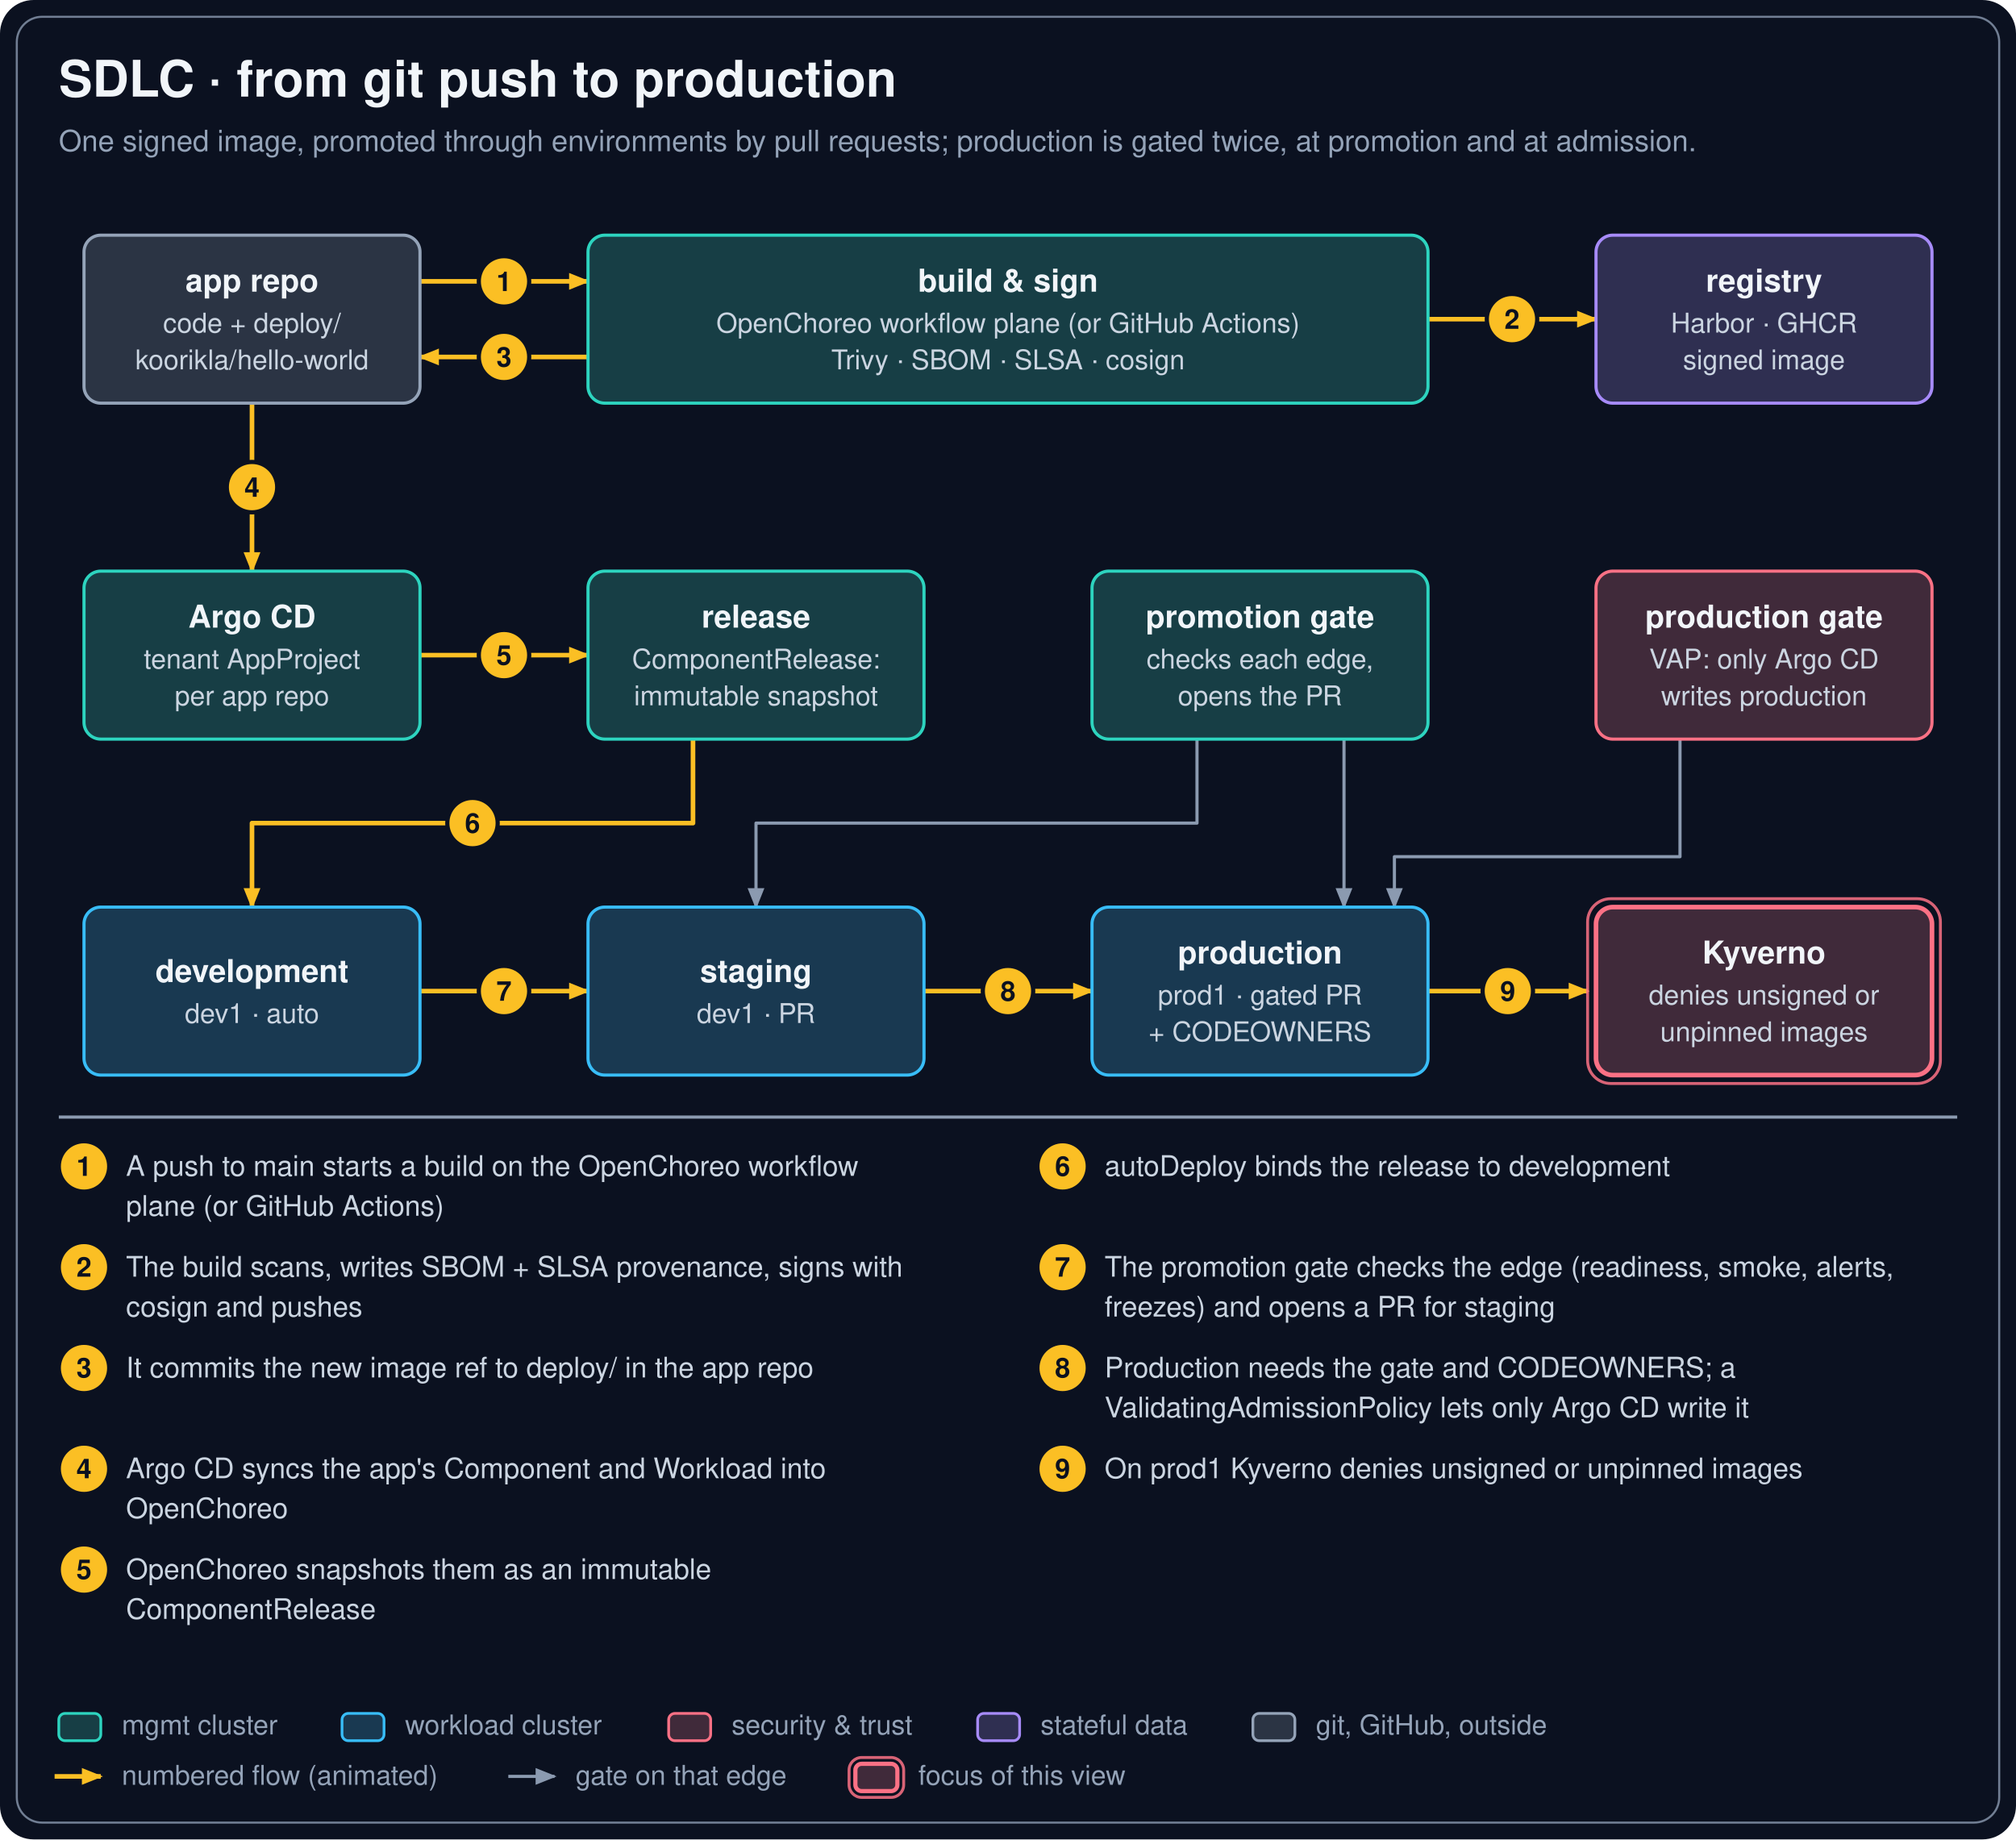
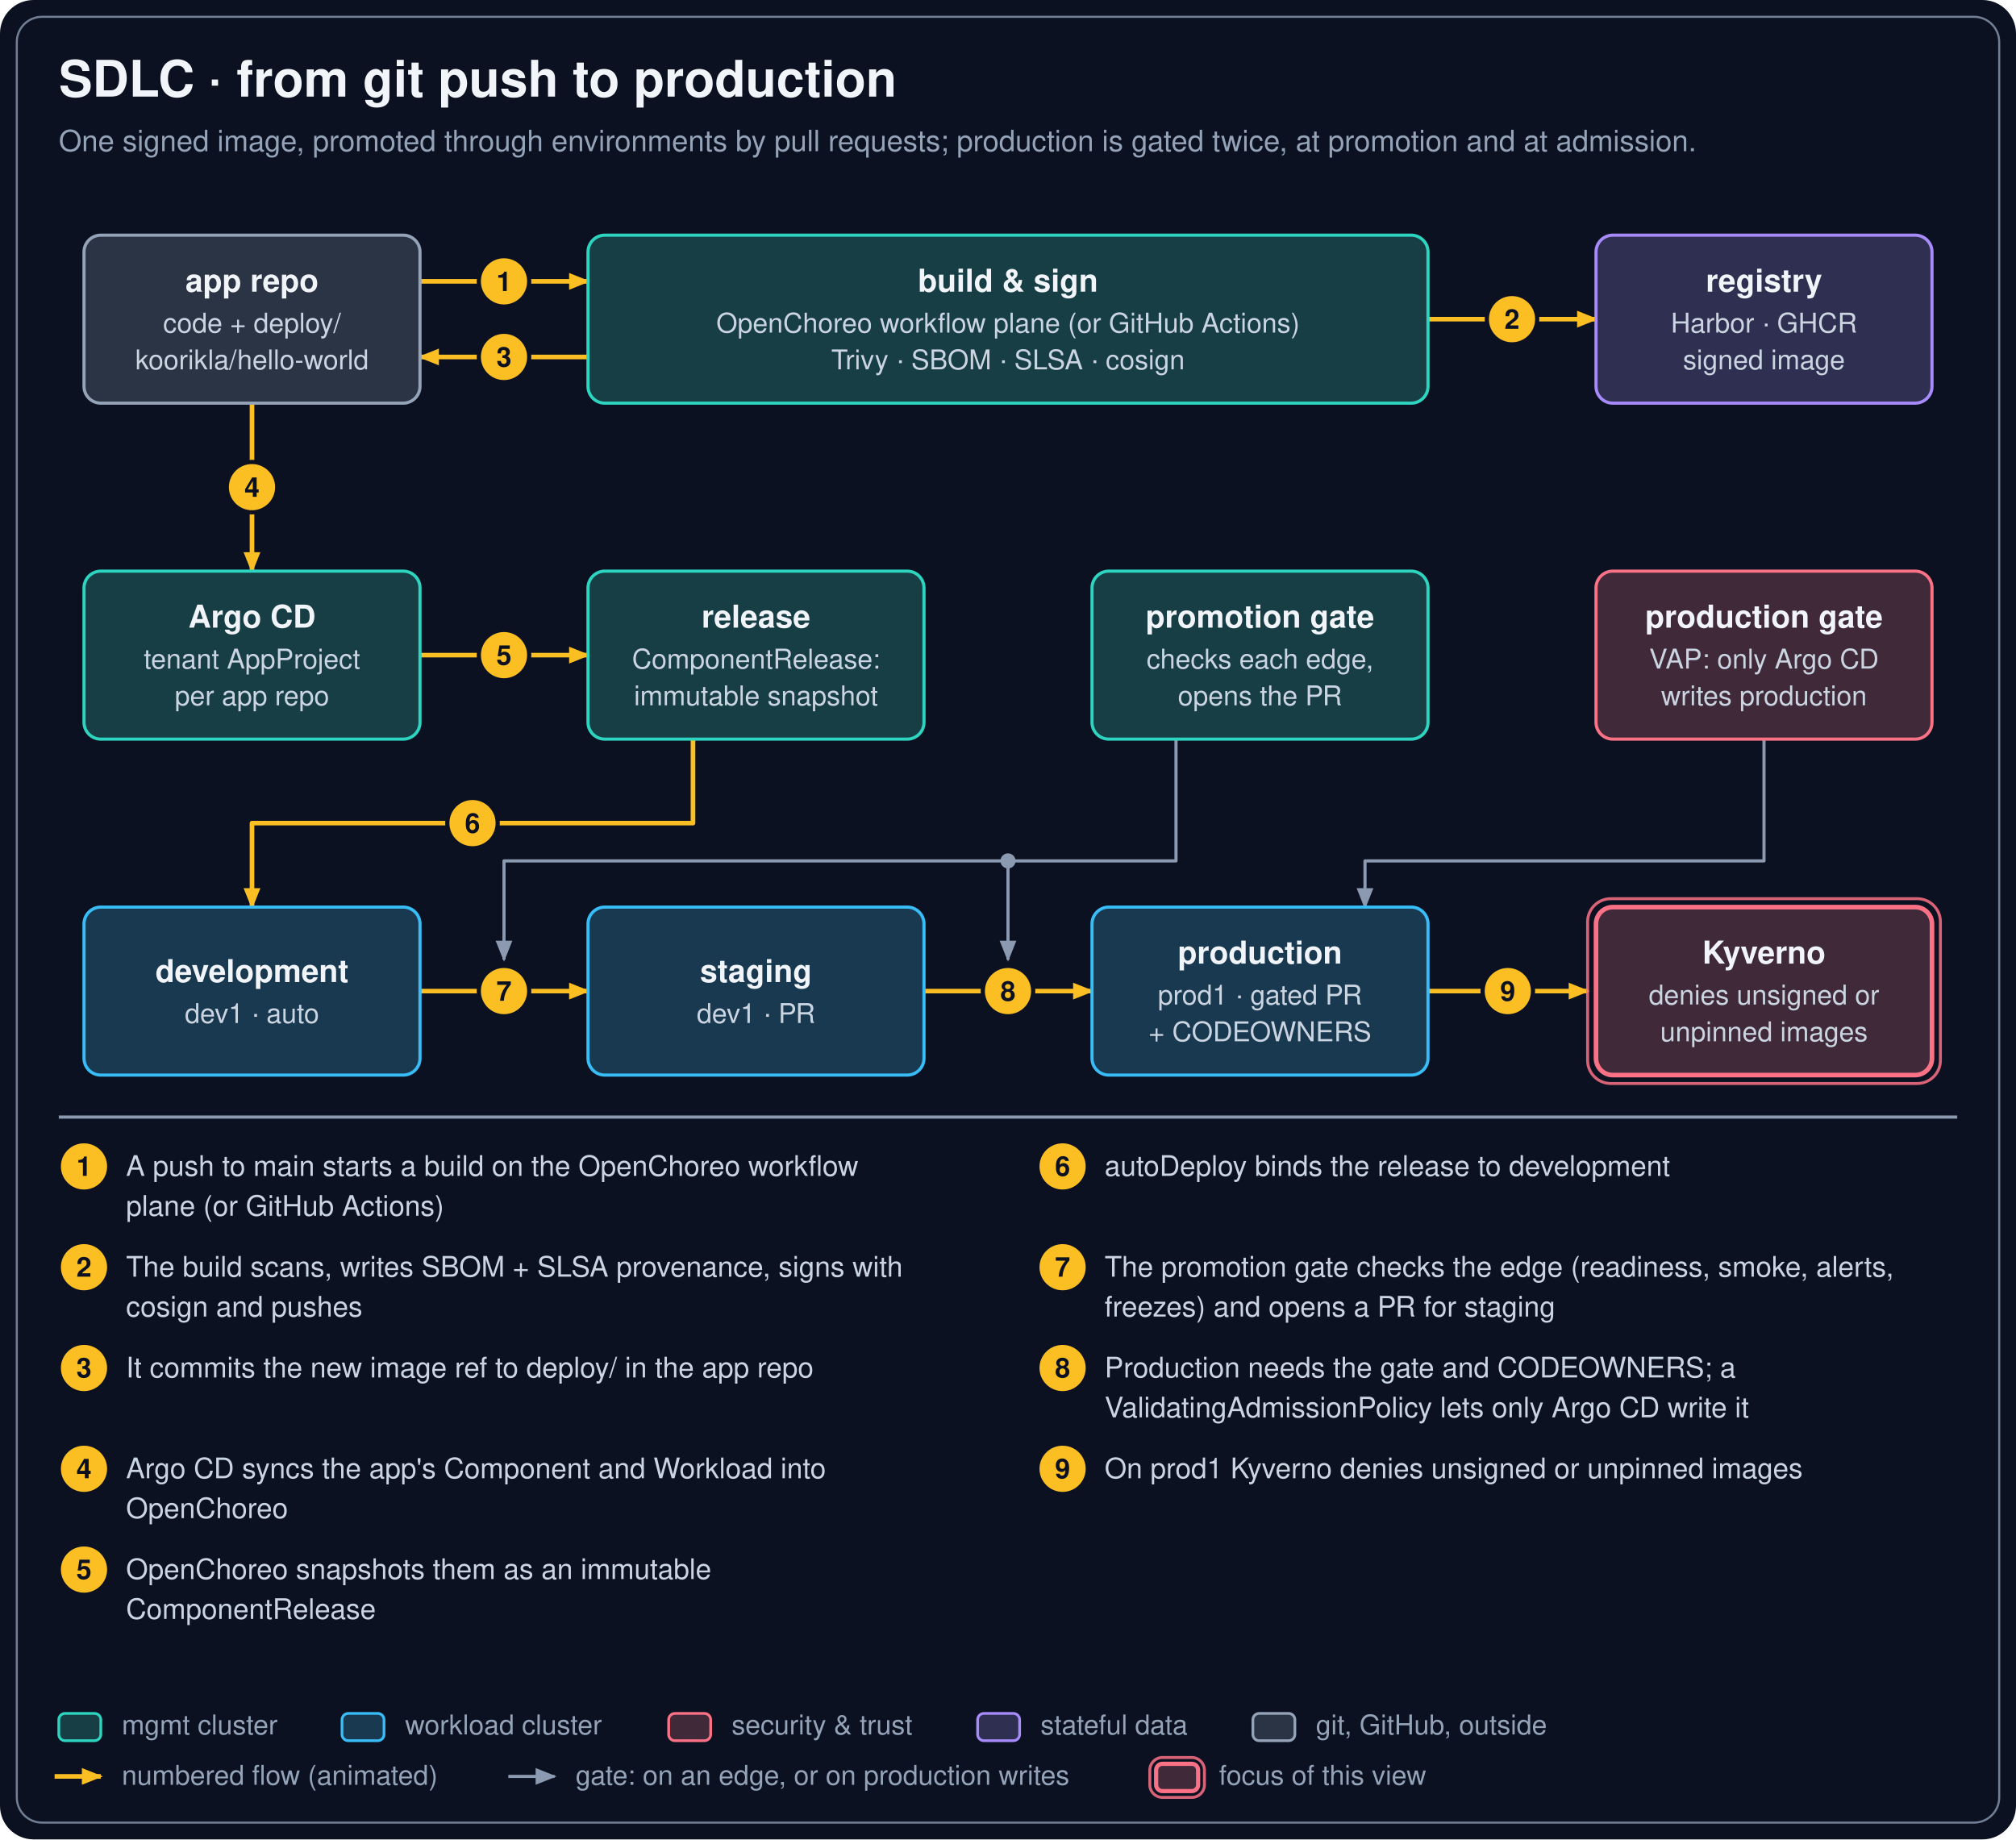
<svg xmlns="http://www.w3.org/2000/svg" width="960" height="876" viewBox="0 0 960 876" role="img" aria-label="SDLC · from git push to production">
  <style>.s{font-family:'Segoe UI','Helvetica Neue',Helvetica,Arial,'Liberation Sans',sans-serif}.m{font-family:'JetBrains Mono',SFMono-Regular,Menlo,Consolas,'Liberation Mono',monospace}.fx{fill:none;stroke-width:3.2;stroke-linecap:round;stroke-dasharray:4 10;opacity:0;animation:fxdash .9s linear infinite,fxseq 12.40s linear infinite both}@keyframes fxdash{to{stroke-dashoffset:-14}}@keyframes fxseq{0%{opacity:0}3%{opacity:1}21.3%{opacity:1}26.3%{opacity:0}100%{opacity:0}}@media (prefers-reduced-motion:reduce){.fx{animation:none;opacity:0}}</style>
  <defs>
    <marker id="ah8b9ab0" markerWidth="10" markerHeight="8" refX="9" refY="4" orient="auto" markerUnits="userSpaceOnUse">
      <path d="M0,0 L10,4 L0,8 z" fill="#8b9ab0" />
    </marker>
    <marker id="ahfbbf24" markerWidth="10" markerHeight="8" refX="9" refY="4" orient="auto" markerUnits="userSpaceOnUse">
      <path d="M0,0 L10,4 L0,8 z" fill="#fbbf24" />
    </marker>
  </defs>
  <rect width="960" height="876" rx="16" fill="#0b1120" />
  <rect x="8" y="8" width="944" height="860" rx="12" fill="none" stroke="#8b9ab0" stroke-opacity=".8" />
  <path d="M 200.0 134.0 L 280.0 134.0" fill="none" stroke="#fbbf24" stroke-width="2.2" stroke-linejoin="round" marker-end="url(#ahfbbf24)" />
  <path d="M 680.0 152.0 L 760.0 152.0" fill="none" stroke="#fbbf24" stroke-width="2.2" stroke-linejoin="round" marker-end="url(#ahfbbf24)" />
  <path d="M 280.0 170.0 L 200.0 170.0" fill="none" stroke="#fbbf24" stroke-width="2.2" stroke-linejoin="round" marker-end="url(#ahfbbf24)" />
  <path d="M 120.0 192.0 L 120.0 272.0" fill="none" stroke="#fbbf24" stroke-width="2.2" stroke-linejoin="round" marker-end="url(#ahfbbf24)" />
  <path d="M 200.0 312.0 L 280.0 312.0" fill="none" stroke="#fbbf24" stroke-width="2.2" stroke-linejoin="round" marker-end="url(#ahfbbf24)" />
  <path d="M 330.0 352.0 L 330.0 392.0 L 120.0 392.0 L 120.0 432.0" fill="none" stroke="#fbbf24" stroke-width="2.2" stroke-linejoin="round" marker-end="url(#ahfbbf24)" />
  <path d="M 200.0 472.0 L 280.0 472.0" fill="none" stroke="#fbbf24" stroke-width="2.2" stroke-linejoin="round" marker-end="url(#ahfbbf24)" />
  <path d="M 440.0 472.0 L 520.0 472.0" fill="none" stroke="#fbbf24" stroke-width="2.2" stroke-linejoin="round" marker-end="url(#ahfbbf24)" />
  <path d="M 680.0 472.0 L 756.0 472.0" fill="none" stroke="#fbbf24" stroke-width="2.2" stroke-linejoin="round" marker-end="url(#ahfbbf24)" />
-   <path d="M 570.0 352.0 L 570.0 392.0 L 360.0 392.0 L 360.0 432.0" fill="none" stroke="#8b9ab0" stroke-width="1.5" stroke-linejoin="round" marker-end="url(#ah8b9ab0)" />
-   <path d="M 640.0 352.0 L 640.0 432.0" fill="none" stroke="#8b9ab0" stroke-width="1.5" stroke-linejoin="round" marker-end="url(#ah8b9ab0)" />
-   <path d="M 800.0 352.0 L 800.0 408.0 L 664.0 408.0 L 664.0 432.0" fill="none" stroke="#8b9ab0" stroke-width="1.5" stroke-linejoin="round" marker-end="url(#ah8b9ab0)" />
+   <path d="M 560.0 352.0 L 560.0 410.0 L 240.0 410.0 L 240.0 457.0" fill="none" stroke="#8b9ab0" stroke-width="1.5" stroke-linejoin="round" marker-end="url(#ah8b9ab0)" />
+   <path d="M 480.0 410.0 L 480.0 457.0" fill="none" stroke="#8b9ab0" stroke-width="1.5" stroke-linejoin="round" marker-end="url(#ah8b9ab0)" />
+   <path d="M 840.0 352.0 L 840.0 410.0 L 650.0 410.0 L 650.0 432.0" fill="none" stroke="#8b9ab0" stroke-width="1.5" stroke-linejoin="round" marker-end="url(#ah8b9ab0)" />
  <path class="fx" d="M 200.0 134.0 L 280.0 134.0" stroke="#fde5a7" style="animation-delay:0s,0.00s" />
  <path class="fx" d="M 680.0 152.0 L 760.0 152.0" stroke="#fde5a7" style="animation-delay:0s,1.10s" />
  <path class="fx" d="M 280.0 170.0 L 200.0 170.0" stroke="#fde5a7" style="animation-delay:0s,2.20s" />
  <path class="fx" d="M 120.0 192.0 L 120.0 272.0" stroke="#fde5a7" style="animation-delay:0s,3.30s" />
  <path class="fx" d="M 200.0 312.0 L 280.0 312.0" stroke="#fde5a7" style="animation-delay:0s,4.40s" />
  <path class="fx" d="M 330.0 352.0 L 330.0 392.0 L 120.0 392.0 L 120.0 432.0" stroke="#fde5a7" style="animation-delay:0s,5.50s" />
  <path class="fx" d="M 200.0 472.0 L 280.0 472.0" stroke="#fde5a7" style="animation-delay:0s,6.60s" />
  <path class="fx" d="M 440.0 472.0 L 520.0 472.0" stroke="#fde5a7" style="animation-delay:0s,7.70s" />
  <path class="fx" d="M 680.0 472.0 L 756.0 472.0" stroke="#fde5a7" style="animation-delay:0s,8.80s" />
  <rect x="40" y="112" width="160" height="80" rx="8" fill="#2b3444" stroke="#94a3b8" stroke-width="1.5" />
  <text class="s" x="120.0" y="138.9" font-size="15" fill="#f1f5f9" font-weight="600" text-anchor="middle">app repo</text>
  <text class="s" x="120.0" y="158.4" font-size="13" fill="#cbd5e1" text-anchor="middle">code + deploy/</text>
  <text class="s" x="120.0" y="175.9" font-size="13" fill="#cbd5e1" text-anchor="middle">koorikla/hello-world</text>
  <rect x="280" y="112" width="400" height="80" rx="8" fill="#173e45" stroke="#2dd4bf" stroke-width="1.5" />
  <text class="s" x="480.0" y="138.9" font-size="15" fill="#f1f5f9" font-weight="600" text-anchor="middle">build &amp; sign</text>
  <text class="s" x="480.0" y="158.4" font-size="13" fill="#cbd5e1" text-anchor="middle">OpenChoreo workflow plane (or GitHub Actions)</text>
  <text class="s" x="480.0" y="175.9" font-size="13" fill="#cbd5e1" text-anchor="middle">Trivy · SBOM · SLSA · cosign</text>
  <rect x="760" y="112" width="160" height="80" rx="8" fill="#2f2f51" stroke="#a78bfa" stroke-width="1.5" />
  <text class="s" x="840.0" y="138.9" font-size="15" fill="#f1f5f9" font-weight="600" text-anchor="middle">registry</text>
  <text class="s" x="840.0" y="158.4" font-size="13" fill="#cbd5e1" text-anchor="middle">Harbor · GHCR</text>
  <text class="s" x="840.0" y="175.9" font-size="13" fill="#cbd5e1" text-anchor="middle">signed image</text>
  <rect x="40" y="272" width="160" height="80" rx="8" fill="#173e45" stroke="#2dd4bf" stroke-width="1.5" />
  <text class="s" x="120.0" y="298.9" font-size="15" fill="#f1f5f9" font-weight="600" text-anchor="middle">Argo CD</text>
  <text class="s" x="120.0" y="318.4" font-size="13" fill="#cbd5e1" text-anchor="middle">tenant AppProject</text>
  <text class="s" x="120.0" y="335.9" font-size="13" fill="#cbd5e1" text-anchor="middle">per app repo</text>
  <rect x="280" y="272" width="160" height="80" rx="8" fill="#173e45" stroke="#2dd4bf" stroke-width="1.5" />
  <text class="s" x="360.0" y="298.9" font-size="15" fill="#f1f5f9" font-weight="600" text-anchor="middle">release</text>
  <text class="s" x="360.0" y="318.4" font-size="13" fill="#cbd5e1" text-anchor="middle">ComponentRelease:</text>
  <text class="s" x="360.0" y="335.9" font-size="13" fill="#cbd5e1" text-anchor="middle">immutable snapshot</text>
  <rect x="520" y="272" width="160" height="80" rx="8" fill="#173e45" stroke="#2dd4bf" stroke-width="1.5" />
  <text class="s" x="600.0" y="298.9" font-size="15" fill="#f1f5f9" font-weight="600" text-anchor="middle">promotion gate</text>
  <text class="s" x="600.0" y="318.4" font-size="13" fill="#cbd5e1" text-anchor="middle">checks each edge,</text>
  <text class="s" x="600.0" y="335.9" font-size="13" fill="#cbd5e1" text-anchor="middle">opens the PR</text>
  <rect x="760" y="272" width="160" height="80" rx="8" fill="#402a3a" stroke="#fb7185" stroke-width="1.5" />
  <text class="s" x="840.0" y="298.9" font-size="15" fill="#f1f5f9" font-weight="600" text-anchor="middle">production gate</text>
  <text class="s" x="840.0" y="318.4" font-size="13" fill="#cbd5e1" text-anchor="middle">VAP: only Argo CD</text>
  <text class="s" x="840.0" y="335.9" font-size="13" fill="#cbd5e1" text-anchor="middle">writes production</text>
  <rect x="40" y="432" width="160" height="80" rx="8" fill="#193951" stroke="#38bdf8" stroke-width="1.5" />
  <text class="s" x="120.0" y="467.7" font-size="15" fill="#f1f5f9" font-weight="600" text-anchor="middle">development</text>
  <text class="s" x="120.0" y="487.2" font-size="13" fill="#cbd5e1" text-anchor="middle">dev1 · auto</text>
  <rect x="280" y="432" width="160" height="80" rx="8" fill="#193951" stroke="#38bdf8" stroke-width="1.5" />
  <text class="s" x="360.0" y="467.7" font-size="15" fill="#f1f5f9" font-weight="600" text-anchor="middle">staging</text>
  <text class="s" x="360.0" y="487.2" font-size="13" fill="#cbd5e1" text-anchor="middle">dev1 · PR</text>
  <rect x="520" y="432" width="160" height="80" rx="8" fill="#193951" stroke="#38bdf8" stroke-width="1.5" />
  <text class="s" x="600.0" y="458.9" font-size="15" fill="#f1f5f9" font-weight="600" text-anchor="middle">production</text>
  <text class="s" x="600.0" y="478.4" font-size="13" fill="#cbd5e1" text-anchor="middle">prod1 · gated PR</text>
  <text class="s" x="600.0" y="495.9" font-size="13" fill="#cbd5e1" text-anchor="middle">+ CODEOWNERS</text>
  <rect x="756" y="428" width="168" height="88" rx="11" fill="none" stroke="#fb7185" stroke-opacity=".85" stroke-width="1.4" />
  <rect x="760" y="432" width="160" height="80" rx="8" fill="#402a3a" stroke="#fb7185" stroke-width="2.2" />
  <text class="s" x="840.0" y="458.9" font-size="15" fill="#f1f5f9" font-weight="600" text-anchor="middle">Kyverno</text>
  <text class="s" x="840.0" y="478.4" font-size="13" fill="#cbd5e1" text-anchor="middle">denies unsigned or</text>
  <text class="s" x="840.0" y="495.9" font-size="13" fill="#cbd5e1" text-anchor="middle">unpinned images</text>
  <text class="s" x="28.0" y="46.0" font-size="24" fill="#f1f5f9" font-weight="700">SDLC · from git push to production</text>
  <text class="s" x="28.0" y="72.0" font-size="14" fill="#94a3b8">One signed image, promoted through environments by pull requests; production is gated twice, at promotion and at admission.</text>
  <circle cx="240.0" cy="134.0" r="12" fill="#fbbf24" stroke="#0b1120" stroke-width="2" />
  <text class="s" x="240.0" y="138.6" font-size="13" font-weight="700" fill="#0b1120" text-anchor="middle">1</text>
  <circle cx="720.0" cy="152.0" r="12" fill="#fbbf24" stroke="#0b1120" stroke-width="2" />
  <text class="s" x="720.0" y="156.6" font-size="13" font-weight="700" fill="#0b1120" text-anchor="middle">2</text>
  <circle cx="240.0" cy="170.0" r="12" fill="#fbbf24" stroke="#0b1120" stroke-width="2" />
  <text class="s" x="240.0" y="174.6" font-size="13" font-weight="700" fill="#0b1120" text-anchor="middle">3</text>
  <circle cx="120.0" cy="232.0" r="12" fill="#fbbf24" stroke="#0b1120" stroke-width="2" />
  <text class="s" x="120.0" y="236.6" font-size="13" font-weight="700" fill="#0b1120" text-anchor="middle">4</text>
  <circle cx="240.0" cy="312.0" r="12" fill="#fbbf24" stroke="#0b1120" stroke-width="2" />
  <text class="s" x="240.0" y="316.6" font-size="13" font-weight="700" fill="#0b1120" text-anchor="middle">5</text>
  <circle cx="225.0" cy="392.0" r="12" fill="#fbbf24" stroke="#0b1120" stroke-width="2" />
  <text class="s" x="225.0" y="396.6" font-size="13" font-weight="700" fill="#0b1120" text-anchor="middle">6</text>
  <circle cx="240.0" cy="472.0" r="12" fill="#fbbf24" stroke="#0b1120" stroke-width="2" />
  <text class="s" x="240.0" y="476.6" font-size="13" font-weight="700" fill="#0b1120" text-anchor="middle">7</text>
  <circle cx="480.0" cy="472.0" r="12" fill="#fbbf24" stroke="#0b1120" stroke-width="2" />
  <text class="s" x="480.0" y="476.6" font-size="13" font-weight="700" fill="#0b1120" text-anchor="middle">8</text>
  <circle cx="718.0" cy="472.0" r="12" fill="#fbbf24" stroke="#0b1120" stroke-width="2" />
  <text class="s" x="718.0" y="476.6" font-size="13" font-weight="700" fill="#0b1120" text-anchor="middle">9</text>
+   <circle cx="480.0" cy="410.0" r="3.6" fill="#8b9ab0" />
  <line x1="28" y1="532" x2="932" y2="532" stroke="#8b9ab0" stroke-width="1.5" />
  <circle cx="40.0" cy="555.5" r="11" fill="#fbbf24" />
  <text class="s" x="40.0" y="560" font-size="13" font-weight="700" fill="#0b1120" text-anchor="middle">1</text>
  <text class="s" x="60.0" y="560.0" font-size="13.5" fill="#cbd5e1">A push to main starts a build on the OpenChoreo workflow</text>
  <text class="s" x="60.0" y="579.0" font-size="13.5" fill="#cbd5e1">plane (or GitHub Actions)</text>
  <circle cx="506.0" cy="555.5" r="11" fill="#fbbf24" />
  <text class="s" x="506.0" y="560" font-size="13" font-weight="700" fill="#0b1120" text-anchor="middle">6</text>
  <text class="s" x="526.0" y="560.0" font-size="13.5" fill="#cbd5e1">autoDeploy binds the release to development</text>
  <circle cx="40.0" cy="603.5" r="11" fill="#fbbf24" />
  <text class="s" x="40.0" y="608" font-size="13" font-weight="700" fill="#0b1120" text-anchor="middle">2</text>
  <text class="s" x="60.0" y="608.0" font-size="13.5" fill="#cbd5e1">The build scans, writes SBOM + SLSA provenance, signs with</text>
  <text class="s" x="60.0" y="627.0" font-size="13.5" fill="#cbd5e1">cosign and pushes</text>
  <circle cx="506.0" cy="603.5" r="11" fill="#fbbf24" />
  <text class="s" x="506.0" y="608" font-size="13" font-weight="700" fill="#0b1120" text-anchor="middle">7</text>
  <text class="s" x="526.0" y="608.0" font-size="13.5" fill="#cbd5e1">The promotion gate checks the edge (readiness, smoke, alerts,</text>
  <text class="s" x="526.0" y="627.0" font-size="13.5" fill="#cbd5e1">freezes) and opens a PR for staging</text>
  <circle cx="40.0" cy="651.5" r="11" fill="#fbbf24" />
  <text class="s" x="40.0" y="656" font-size="13" font-weight="700" fill="#0b1120" text-anchor="middle">3</text>
  <text class="s" x="60.0" y="656.0" font-size="13.5" fill="#cbd5e1">It commits the new image ref to deploy/ in the app repo</text>
  <circle cx="506.0" cy="651.5" r="11" fill="#fbbf24" />
  <text class="s" x="506.0" y="656" font-size="13" font-weight="700" fill="#0b1120" text-anchor="middle">8</text>
  <text class="s" x="526.0" y="656.0" font-size="13.5" fill="#cbd5e1">Production needs the gate and CODEOWNERS; a</text>
  <text class="s" x="526.0" y="675.0" font-size="13.5" fill="#cbd5e1">ValidatingAdmissionPolicy lets only Argo CD write it</text>
  <circle cx="40.0" cy="699.5" r="11" fill="#fbbf24" />
  <text class="s" x="40.0" y="704" font-size="13" font-weight="700" fill="#0b1120" text-anchor="middle">4</text>
  <text class="s" x="60.0" y="704.0" font-size="13.5" fill="#cbd5e1">Argo CD syncs the app's Component and Workload into</text>
  <text class="s" x="60.0" y="723.0" font-size="13.5" fill="#cbd5e1">OpenChoreo</text>
  <circle cx="506.0" cy="699.5" r="11" fill="#fbbf24" />
  <text class="s" x="506.0" y="704" font-size="13" font-weight="700" fill="#0b1120" text-anchor="middle">9</text>
  <text class="s" x="526.0" y="704.0" font-size="13.5" fill="#cbd5e1">On prod1 Kyverno denies unsigned or unpinned images</text>
  <circle cx="40.0" cy="747.5" r="11" fill="#fbbf24" />
  <text class="s" x="40.0" y="752" font-size="13" font-weight="700" fill="#0b1120" text-anchor="middle">5</text>
  <text class="s" x="60.0" y="752.0" font-size="13.5" fill="#cbd5e1">OpenChoreo snapshots them as an immutable</text>
  <text class="s" x="60.0" y="771.0" font-size="13.5" fill="#cbd5e1">ComponentRelease</text>
  <rect x="28" y="816" width="20" height="13" rx="3" fill="#173e45" stroke="#2dd4bf" stroke-width="1.3" />
  <text class="s" x="58.0" y="826.0" font-size="13" fill="#94a3b8">mgmt cluster</text>
  <rect x="162.863" y="816" width="20" height="13" rx="3" fill="#193951" stroke="#38bdf8" stroke-width="1.3" />
  <text class="s" x="192.9" y="826.0" font-size="13" fill="#94a3b8">workload cluster</text>
  <rect x="318.41" y="816" width="20" height="13" rx="3" fill="#402a3a" stroke="#fb7185" stroke-width="1.3" />
  <text class="s" x="348.4" y="826.0" font-size="13" fill="#94a3b8">security &amp; trust</text>
  <rect x="465.537" y="816" width="20" height="13" rx="3" fill="#2f2f51" stroke="#a78bfa" stroke-width="1.3" />
  <text class="s" x="495.5" y="826.0" font-size="13" fill="#94a3b8">stateful data</text>
  <rect x="596.61" y="816" width="20" height="13" rx="3" fill="#2b3444" stroke="#94a3b8" stroke-width="1.3" />
  <text class="s" x="626.6" y="826.0" font-size="13" fill="#94a3b8">git, GitHub, outside</text>
  <path d="M 26 846 L 48 846" stroke="#fbbf24" stroke-width="2.2" marker-end="url(#ahfbbf24)" />
  <path class="fx" d="M 26 846 L 48 846" stroke="#fde5a7" style="animation-delay:0s,0.00s" />
  <text class="s" x="58.0" y="850.0" font-size="13" fill="#94a3b8">numbered flow (animated)</text>
  <path d="M 242.055 846 L 264.055 846" stroke="#8b9ab0" stroke-width="1.5" marker-end="url(#ah8b9ab0)" />
-   <text class="s" x="274.1" y="850.0" font-size="13" fill="#94a3b8">gate on that edge</text>
-   <rect x="404.318" y="837" width="26" height="19" rx="6" fill="none" stroke="#fb7185" stroke-opacity=".85" stroke-width="1.4" />
-   <rect x="407.318" y="840" width="20" height="13" rx="3" fill="#402a3a" stroke="#fb7185" stroke-width="2" />
-   <text class="s" x="437.3" y="850.0" font-size="13" fill="#94a3b8">focus of this view</text>
+   <text class="s" x="274.1" y="850.0" font-size="13" fill="#94a3b8">gate: on an edge, or on production writes</text>
+   <rect x="547.534" y="837" width="26" height="19" rx="6" fill="none" stroke="#fb7185" stroke-opacity=".85" stroke-width="1.4" />
+   <rect x="550.534" y="840" width="20" height="13" rx="3" fill="#402a3a" stroke="#fb7185" stroke-width="2" />
+   <text class="s" x="580.5" y="850.0" font-size="13" fill="#94a3b8">focus of this view</text>
</svg>
